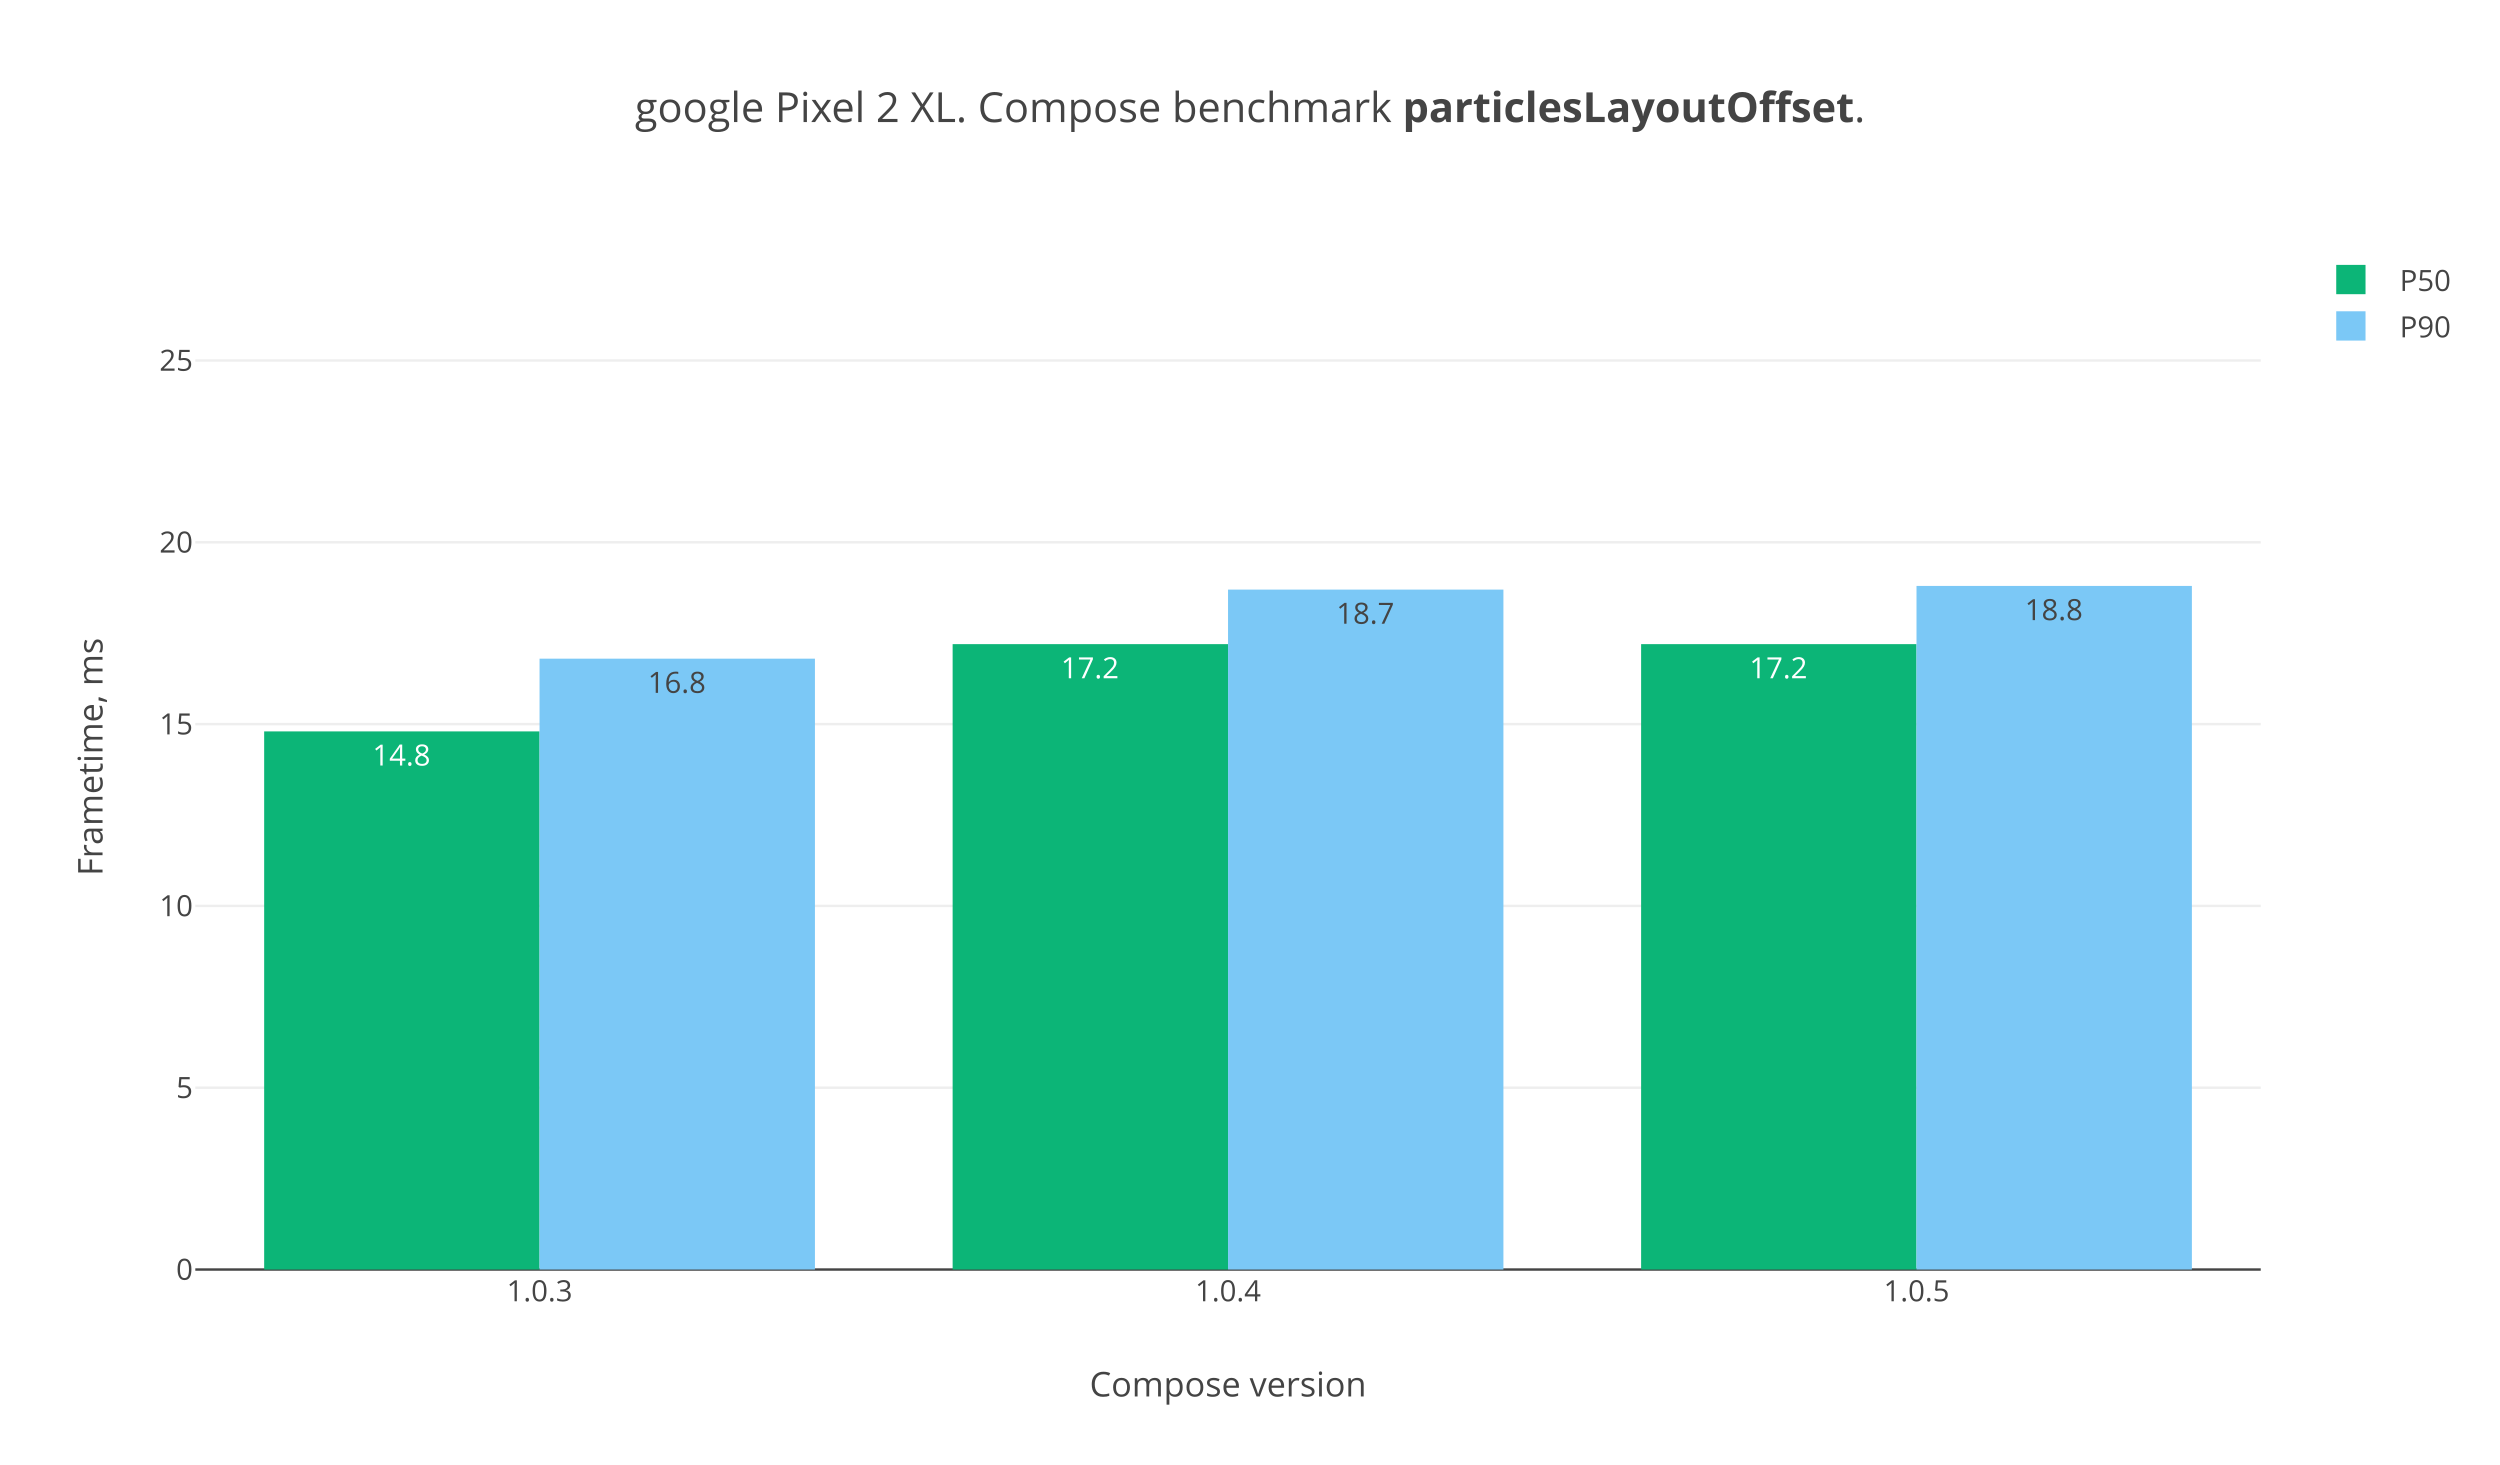
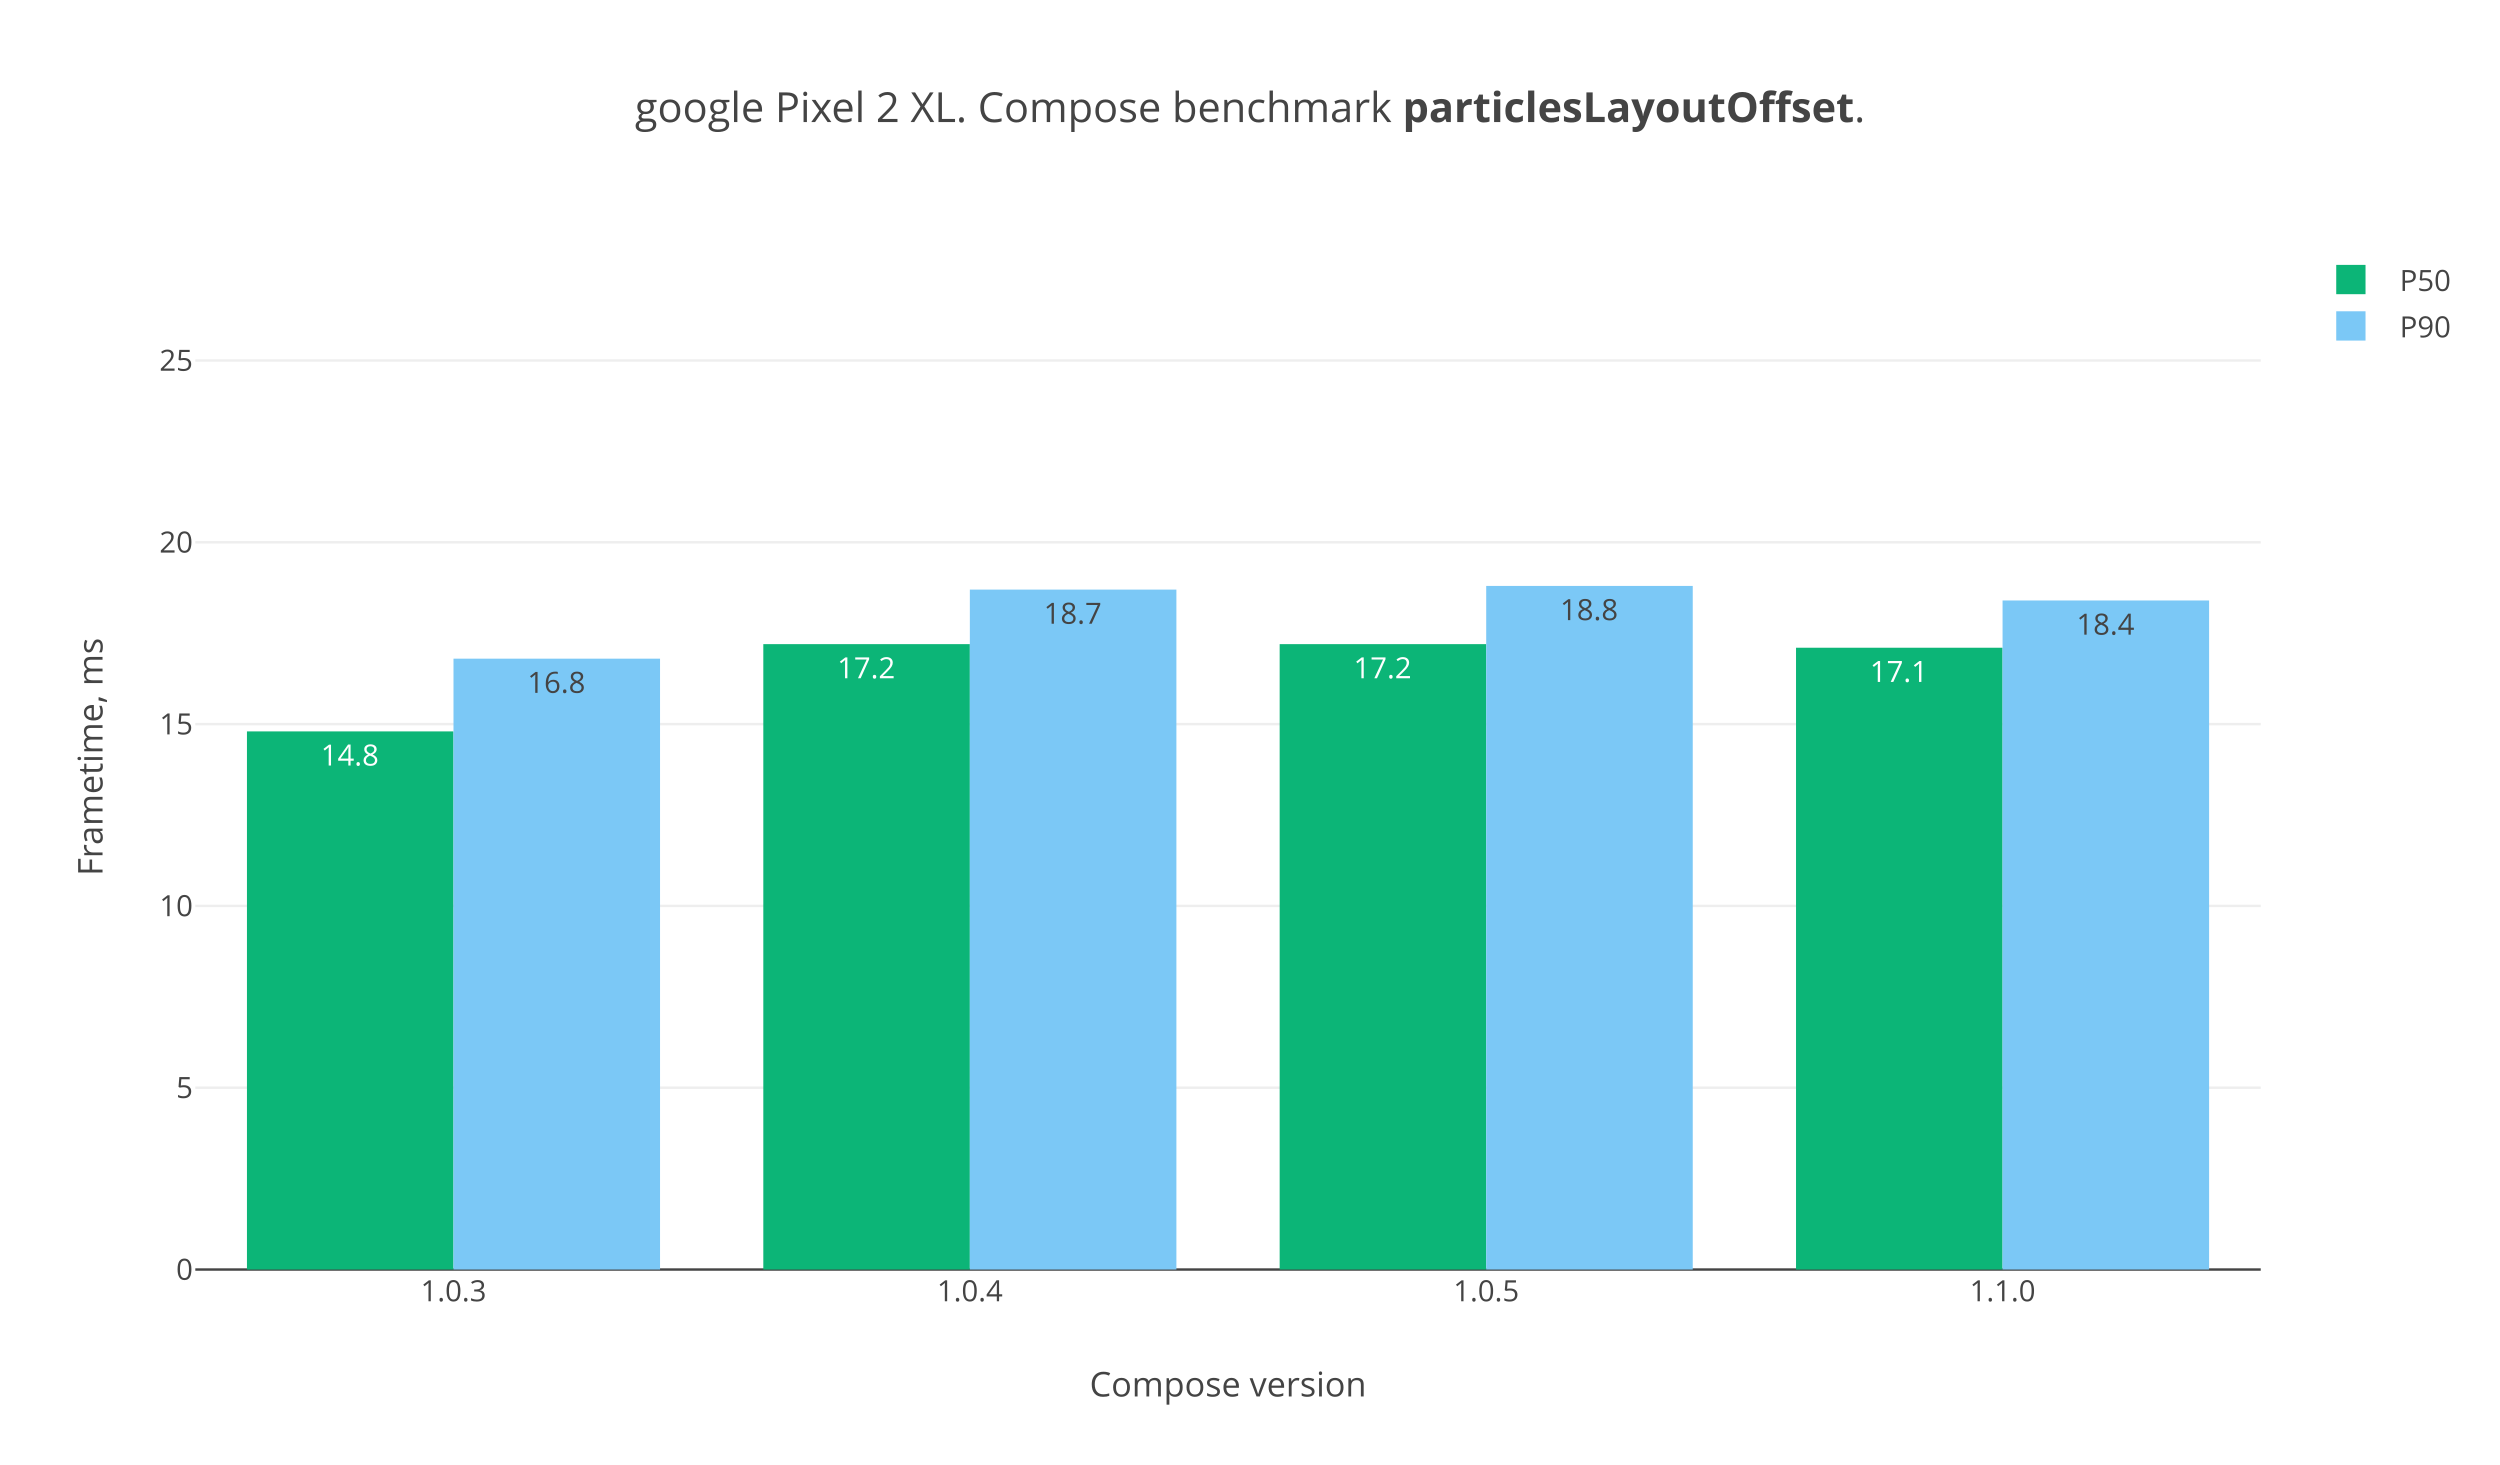
<svg xmlns="http://www.w3.org/2000/svg" class="main-svg" width="1024" height="600" style="" viewBox="0 0 1024 600">
  <rect x="0" y="0" width="1024" height="600" style="fill: rgb(255, 255, 255); fill-opacity: 1;" />
-   <defs id="defs-a4e4ff">
+   <defs id="defs-7b07c1">
    <g class="clips">
-       <clipPath id="clipa4e4ffxyplot" class="plotclip">
+       <clipPath id="clip7b07c1xyplot" class="plotclip">
        <rect width="846" height="420" />
      </clipPath>
-       <clipPath class="axesclip" id="clipa4e4ffx">
+       <clipPath class="axesclip" id="clip7b07c1x">
        <rect x="80" y="0" width="846" height="600" />
      </clipPath>
-       <clipPath class="axesclip" id="clipa4e4ffy">
+       <clipPath class="axesclip" id="clip7b07c1y">
        <rect x="0" y="100" width="1024" height="420" />
      </clipPath>
-       <clipPath class="axesclip" id="clipa4e4ffxy">
+       <clipPath class="axesclip" id="clip7b07c1xy">
        <rect x="80" y="100" width="846" height="420" />
      </clipPath>
    </g>
    <g class="gradients" />
  </defs>
  <g class="bglayer" />
  <g class="layer-below">
    <g class="imagelayer" />
    <g class="shapelayer" />
  </g>
  <g class="cartesianlayer">
    <g class="subplot xy">
      <g class="layer-subplot">
        <g class="shapelayer" />
        <g class="imagelayer" />
      </g>
      <g class="gridlayer">
        <g class="x" />
        <g class="y">
          <path class="ygrid crisp" transform="translate(0,445.53)" d="M80,0h846" style="stroke: rgb(238, 238, 238); stroke-opacity: 1; stroke-width: 1px;" />
          <path class="ygrid crisp" transform="translate(0,371.06)" d="M80,0h846" style="stroke: rgb(238, 238, 238); stroke-opacity: 1; stroke-width: 1px;" />
          <path class="ygrid crisp" transform="translate(0,296.6)" d="M80,0h846" style="stroke: rgb(238, 238, 238); stroke-opacity: 1; stroke-width: 1px;" />
          <path class="ygrid crisp" transform="translate(0,222.13)" d="M80,0h846" style="stroke: rgb(238, 238, 238); stroke-opacity: 1; stroke-width: 1px;" />
          <path class="ygrid crisp" transform="translate(0,147.66)" d="M80,0h846" style="stroke: rgb(238, 238, 238); stroke-opacity: 1; stroke-width: 1px;" />
        </g>
      </g>
      <g class="zerolinelayer">
        <path class="yzl zl crisp" transform="translate(0,520)" d="M80,0h846" style="stroke: rgb(68, 68, 68); stroke-opacity: 1; stroke-width: 1px;" />
      </g>
      <path class="xlines-below" />
      <path class="ylines-below" />
      <g class="overlines-below" />
      <g class="xaxislayer-below" />
      <g class="yaxislayer-below" />
      <g class="overaxes-below" />
-       <g class="plot" transform="translate(80,100)" clip-path="url('#clipa4e4ffxyplot')">
+       <g class="plot" transform="translate(80,100)" clip-path="url('#clip7b07c1xyplot')">
        <g class="barlayer mlayer">
          <g class="trace bars" style="opacity: 1;">
            <g class="points">
              <g class="point">
-                 <path d="M28.2,420V199.57H141V420Z" style="vector-effect: non-scaling-stroke; opacity: 1; stroke-width: 0px; fill: rgb(12, 181, 119); fill-opacity: 1;" />
-                 <text class="bartext bartext-inside" text-anchor="middle" data-notex="1" x="0" y="0" style="font-family: 'Open Sans', verdana, arial, sans-serif; font-size: 12px; fill: rgb(255, 255, 255); fill-opacity: 1; white-space: pre;" transform="translate(84.43594,213.57)">14.8</text>
-               </g>
-               <g class="point">
-                 <path d="M310.2,420V163.83H423V420Z" style="vector-effect: non-scaling-stroke; opacity: 1; stroke-width: 0px; fill: rgb(12, 181, 119); fill-opacity: 1;" />
-                 <text class="bartext bartext-inside" text-anchor="middle" data-notex="1" x="0" y="0" style="font-family: 'Open Sans', verdana, arial, sans-serif; font-size: 12px; fill: rgb(255, 255, 255); fill-opacity: 1; white-space: pre;" transform="translate(366.4359,177.83)">17.2</text>
-               </g>
-               <g class="point">
-                 <path d="M592.2,420V163.83H705V420Z" style="vector-effect: non-scaling-stroke; opacity: 1; stroke-width: 0px; fill: rgb(12, 181, 119); fill-opacity: 1;" />
-                 <text class="bartext bartext-inside" text-anchor="middle" data-notex="1" x="0" y="0" style="font-family: 'Open Sans', verdana, arial, sans-serif; font-size: 12px; fill: rgb(255, 255, 255); fill-opacity: 1; white-space: pre;" transform="translate(648.4359,177.83)">17.2</text>
+                 <path d="M21.15,420V199.57H105.75V420Z" style="vector-effect: non-scaling-stroke; opacity: 1; stroke-width: 0px; fill: rgb(12, 181, 119); fill-opacity: 1;" />
+                 <text class="bartext bartext-inside" text-anchor="middle" data-notex="1" x="0" y="0" style="font-family: 'Open Sans', verdana, arial, sans-serif; font-size: 12px; fill: rgb(255, 255, 255); fill-opacity: 1; white-space: pre;" transform="translate(63.28594,213.57)">14.8</text>
+               </g>
+               <g class="point">
+                 <path d="M232.65,420V163.83H317.25V420Z" style="vector-effect: non-scaling-stroke; opacity: 1; stroke-width: 0px; fill: rgb(12, 181, 119); fill-opacity: 1;" />
+                 <text class="bartext bartext-inside" text-anchor="middle" data-notex="1" x="0" y="0" style="font-family: 'Open Sans', verdana, arial, sans-serif; font-size: 12px; fill: rgb(255, 255, 255); fill-opacity: 1; white-space: pre;" transform="translate(274.7859,177.83)">17.2</text>
+               </g>
+               <g class="point">
+                 <path d="M444.15,420V163.83H528.75V420Z" style="vector-effect: non-scaling-stroke; opacity: 1; stroke-width: 0px; fill: rgb(12, 181, 119); fill-opacity: 1;" />
+                 <text class="bartext bartext-inside" text-anchor="middle" data-notex="1" x="0" y="0" style="font-family: 'Open Sans', verdana, arial, sans-serif; font-size: 12px; fill: rgb(255, 255, 255); fill-opacity: 1; white-space: pre;" transform="translate(486.2859,177.83)">17.2</text>
+               </g>
+               <g class="point">
+                 <path d="M655.65,420V165.32H740.25V420Z" style="vector-effect: non-scaling-stroke; opacity: 1; stroke-width: 0px; fill: rgb(12, 181, 119); fill-opacity: 1;" />
+                 <text class="bartext bartext-inside" text-anchor="middle" data-notex="1" x="0" y="0" style="font-family: 'Open Sans', verdana, arial, sans-serif; font-size: 12px; fill: rgb(255, 255, 255); fill-opacity: 1; white-space: pre;" transform="translate(697.7859,179.32)">17.1</text>
              </g>
            </g>
          </g>
          <g class="trace bars" style="opacity: 1;">
            <g class="points">
              <g class="point">
-                 <path d="M141,420V169.79H253.8V420Z" style="vector-effect: non-scaling-stroke; opacity: 1; stroke-width: 0px; fill: rgb(123, 200, 246); fill-opacity: 1;" />
-                 <text class="bartext bartext-inside" text-anchor="middle" data-notex="1" x="0" y="0" style="font-family: 'Open Sans', verdana, arial, sans-serif; font-size: 12px; fill: rgb(68, 68, 68); fill-opacity: 1; white-space: pre;" transform="translate(197.2359,183.79)">16.8</text>
-               </g>
-               <g class="point">
-                 <path d="M423,420V141.49H535.8V420Z" style="vector-effect: non-scaling-stroke; opacity: 1; stroke-width: 0px; fill: rgb(123, 200, 246); fill-opacity: 1;" />
-                 <text class="bartext bartext-inside" text-anchor="middle" data-notex="1" x="0" y="0" style="font-family: 'Open Sans', verdana, arial, sans-serif; font-size: 12px; fill: rgb(68, 68, 68); fill-opacity: 1; white-space: pre;" transform="translate(479.2359,155.49)">18.7</text>
-               </g>
-               <g class="point">
-                 <path d="M705,420V140H817.8V420Z" style="vector-effect: non-scaling-stroke; opacity: 1; stroke-width: 0px; fill: rgb(123, 200, 246); fill-opacity: 1;" />
-                 <text class="bartext bartext-inside" text-anchor="middle" data-notex="1" x="0" y="0" style="font-family: 'Open Sans', verdana, arial, sans-serif; font-size: 12px; fill: rgb(68, 68, 68); fill-opacity: 1; white-space: pre;" transform="translate(761.2359,154)">18.8</text>
+                 <path d="M105.75,420V169.79H190.35V420Z" style="vector-effect: non-scaling-stroke; opacity: 1; stroke-width: 0px; fill: rgb(123, 200, 246); fill-opacity: 1;" />
+                 <text class="bartext bartext-inside" text-anchor="middle" data-notex="1" x="0" y="0" style="font-family: 'Open Sans', verdana, arial, sans-serif; font-size: 12px; fill: rgb(68, 68, 68); fill-opacity: 1; white-space: pre;" transform="translate(147.8859,183.79)">16.8</text>
+               </g>
+               <g class="point">
+                 <path d="M317.25,420V141.49H401.85V420Z" style="vector-effect: non-scaling-stroke; opacity: 1; stroke-width: 0px; fill: rgb(123, 200, 246); fill-opacity: 1;" />
+                 <text class="bartext bartext-inside" text-anchor="middle" data-notex="1" x="0" y="0" style="font-family: 'Open Sans', verdana, arial, sans-serif; font-size: 12px; fill: rgb(68, 68, 68); fill-opacity: 1; white-space: pre;" transform="translate(359.3859,155.49)">18.7</text>
+               </g>
+               <g class="point">
+                 <path d="M528.75,420V140H613.35V420Z" style="vector-effect: non-scaling-stroke; opacity: 1; stroke-width: 0px; fill: rgb(123, 200, 246); fill-opacity: 1;" />
+                 <text class="bartext bartext-inside" text-anchor="middle" data-notex="1" x="0" y="0" style="font-family: 'Open Sans', verdana, arial, sans-serif; font-size: 12px; fill: rgb(68, 68, 68); fill-opacity: 1; white-space: pre;" transform="translate(570.8859,154)">18.8</text>
+               </g>
+               <g class="point">
+                 <path d="M740.25,420V145.96H824.85V420Z" style="vector-effect: non-scaling-stroke; opacity: 1; stroke-width: 0px; fill: rgb(123, 200, 246); fill-opacity: 1;" />
+                 <text class="bartext bartext-inside" text-anchor="middle" data-notex="1" x="0" y="0" style="font-family: 'Open Sans', verdana, arial, sans-serif; font-size: 12px; fill: rgb(68, 68, 68); fill-opacity: 1; white-space: pre;" transform="translate(782.3859,159.96)">18.4</text>
              </g>
            </g>
          </g>
        </g>
        <g class="scatterlayer mlayer">
-           <g class="trace scatter trace892c28" style="stroke-miterlimit: 2; opacity: 1;">
+           <g class="trace scatter tracec59798" style="stroke-miterlimit: 2; opacity: 1;">
            <g class="fills" />
            <g class="errorbars" />
            <g class="lines" />
            <g class="points" />
            <g class="text">
              <g class="textpoint" />
              <g class="textpoint" />
              <g class="textpoint" />
-             </g>
-           </g>
-           <g class="trace scatter trace684684" style="stroke-miterlimit: 2; opacity: 1;">
+               <g class="textpoint" />
+             </g>
+           </g>
+           <g class="trace scatter trace429aa0" style="stroke-miterlimit: 2; opacity: 1;">
            <g class="fills" />
            <g class="errorbars" />
            <g class="lines" />
            <g class="points" />
            <g class="text">
              <g class="textpoint" />
              <g class="textpoint" />
              <g class="textpoint" />
+               <g class="textpoint" />
            </g>
          </g>
        </g>
      </g>
      <g class="overplot" />
      <path class="xlines-above crisp" style="fill: none;" d="M0,0" />
      <path class="ylines-above crisp" style="fill: none;" d="M0,0" />
      <g class="overlines-above" />
      <g class="xaxislayer-above">
        <g class="xtick">
-           <text text-anchor="middle" x="0" y="533" transform="translate(221,0)" style="font-family: 'Open Sans', verdana, arial, sans-serif; font-size: 12px; fill: rgb(68, 68, 68); fill-opacity: 1; white-space: pre;">1.0.3</text>
-         </g>
-         <g class="xtick">
-           <text text-anchor="middle" x="0" y="533" transform="translate(503,0)" style="font-family: 'Open Sans', verdana, arial, sans-serif; font-size: 12px; fill: rgb(68, 68, 68); fill-opacity: 1; white-space: pre;">1.0.4</text>
-         </g>
-         <g class="xtick">
-           <text text-anchor="middle" x="0" y="533" transform="translate(785,0)" style="font-family: 'Open Sans', verdana, arial, sans-serif; font-size: 12px; fill: rgb(68, 68, 68); fill-opacity: 1; white-space: pre;">1.0.5</text>
+           <text text-anchor="middle" x="0" y="533" transform="translate(185.75,0)" style="font-family: 'Open Sans', verdana, arial, sans-serif; font-size: 12px; fill: rgb(68, 68, 68); fill-opacity: 1; white-space: pre;">1.0.3</text>
+         </g>
+         <g class="xtick">
+           <text text-anchor="middle" x="0" y="533" transform="translate(397.25,0)" style="font-family: 'Open Sans', verdana, arial, sans-serif; font-size: 12px; fill: rgb(68, 68, 68); fill-opacity: 1; white-space: pre;">1.0.4</text>
+         </g>
+         <g class="xtick">
+           <text text-anchor="middle" x="0" y="533" transform="translate(608.75,0)" style="font-family: 'Open Sans', verdana, arial, sans-serif; font-size: 12px; fill: rgb(68, 68, 68); fill-opacity: 1; white-space: pre;">1.0.5</text>
+         </g>
+         <g class="xtick">
+           <text text-anchor="middle" x="0" y="533" transform="translate(820.25,0)" style="font-family: 'Open Sans', verdana, arial, sans-serif; font-size: 12px; fill: rgb(68, 68, 68); fill-opacity: 1; white-space: pre;">1.1.0</text>
        </g>
      </g>
      <g class="yaxislayer-above">
        <g class="ytick">
          <text text-anchor="end" x="79" y="4.2" transform="translate(0,520)" style="font-family: 'Open Sans', verdana, arial, sans-serif; font-size: 12px; fill: rgb(68, 68, 68); fill-opacity: 1; white-space: pre;">0</text>
        </g>
        <g class="ytick">
          <text text-anchor="end" x="79" y="4.2" transform="translate(0,445.53)" style="font-family: 'Open Sans', verdana, arial, sans-serif; font-size: 12px; fill: rgb(68, 68, 68); fill-opacity: 1; white-space: pre;">5</text>
        </g>
        <g class="ytick">
          <text text-anchor="end" x="79" y="4.2" transform="translate(0,371.06)" style="font-family: 'Open Sans', verdana, arial, sans-serif; font-size: 12px; fill: rgb(68, 68, 68); fill-opacity: 1; white-space: pre;">10</text>
        </g>
        <g class="ytick">
          <text text-anchor="end" x="79" y="4.2" transform="translate(0,296.6)" style="font-family: 'Open Sans', verdana, arial, sans-serif; font-size: 12px; fill: rgb(68, 68, 68); fill-opacity: 1; white-space: pre;">15</text>
        </g>
        <g class="ytick">
          <text text-anchor="end" x="79" y="4.2" transform="translate(0,222.13)" style="font-family: 'Open Sans', verdana, arial, sans-serif; font-size: 12px; fill: rgb(68, 68, 68); fill-opacity: 1; white-space: pre;">20</text>
        </g>
        <g class="ytick">
          <text text-anchor="end" x="79" y="4.2" transform="translate(0,147.66)" style="font-family: 'Open Sans', verdana, arial, sans-serif; font-size: 12px; fill: rgb(68, 68, 68); fill-opacity: 1; white-space: pre;">25</text>
        </g>
      </g>
      <g class="overaxes-above" />
    </g>
  </g>
  <g class="polarlayer" />
  <g class="ternarylayer" />
  <g class="geolayer" />
  <g class="funnelarealayer" />
  <g class="pielayer" />
  <g class="treemaplayer" />
  <g class="sunburstlayer" />
  <g class="glimages" />
-   <defs id="topdefs-a4e4ff">
+   <defs id="topdefs-7b07c1">
    <g class="clips" />
-     <clipPath id="legenda4e4ff">
+     <clipPath id="legend7b07c1">
      <rect width="69" height="48" x="0" y="0" />
    </clipPath>
  </defs>
  <g class="layer-above">
    <g class="imagelayer" />
    <g class="shapelayer" />
  </g>
  <g class="infolayer">
    <g class="legend" pointer-events="all" transform="translate(942.92,100)">
      <rect class="bg" shape-rendering="crispEdges" style="stroke: rgb(68, 68, 68); stroke-opacity: 1; fill: rgb(255, 255, 255); fill-opacity: 1; stroke-width: 0px;" width="69" height="48" x="0" y="0" />
-       <g class="scrollbox" transform="" clip-path="url('#legenda4e4ff')">
+       <g class="scrollbox" transform="" clip-path="url('#legend7b07c1')">
        <g class="groups">
          <g class="traces" style="opacity: 1;" transform="translate(0,14.5)">
            <text class="legendtext" text-anchor="start" x="40" y="4.68" style="font-family: 'Open Sans', verdana, arial, sans-serif; font-size: 12px; fill: rgb(68, 68, 68); fill-opacity: 1; white-space: pre;">P50</text>
            <g class="layers" style="opacity: 1;">
              <g class="legendfill" />
              <g class="legendlines" />
              <g class="legendsymbols">
                <g class="legendpoints">
                  <path class="legendundefined" d="M6,6H-6V-6H6Z" transform="translate(20,0)" style="stroke-width: 0px; fill: rgb(12, 181, 119); fill-opacity: 1;" />
                </g>
              </g>
            </g>
            <rect class="legendtoggle" x="0" y="-9.5" width="63.688" height="19" style="fill: rgb(0, 0, 0); fill-opacity: 0;" />
          </g>
          <g class="traces" style="opacity: 1;" transform="translate(0,33.5)">
            <text class="legendtext" text-anchor="start" x="40" y="4.68" style="font-family: 'Open Sans', verdana, arial, sans-serif; font-size: 12px; fill: rgb(68, 68, 68); fill-opacity: 1; white-space: pre;">P90</text>
            <g class="layers" style="opacity: 1;">
              <g class="legendfill" />
              <g class="legendlines" />
              <g class="legendsymbols">
                <g class="legendpoints">
                  <path class="legendundefined" d="M6,6H-6V-6H6Z" transform="translate(20,0)" style="stroke-width: 0px; fill: rgb(123, 200, 246); fill-opacity: 1;" />
                </g>
              </g>
            </g>
            <rect class="legendtoggle" x="0" y="-9.5" width="63.688" height="19" style="fill: rgb(0, 0, 0); fill-opacity: 0;" />
          </g>
        </g>
      </g>
      <rect class="scrollbar" rx="20" ry="3" width="0" height="0" style="fill: rgb(128, 139, 164); fill-opacity: 1;" x="0" y="0" />
    </g>
    <g class="g-gtitle">
      <text class="gtitle" x="512" y="50" text-anchor="middle" dy="0em" style="font-family: 'Open Sans', verdana, arial, sans-serif; font-size: 17px; fill: rgb(68, 68, 68); opacity: 1; font-weight: normal; white-space: pre;">google Pixel 2 XL. Compose benchmark <tspan style="font-weight:bold">particlesLayoutOffset</tspan>.</text>
    </g>
    <g class="g-xtitle">
      <text class="xtitle" x="503" y="572" text-anchor="middle" style="font-family: 'Open Sans', verdana, arial, sans-serif; font-size: 14px; fill: rgb(68, 68, 68); opacity: 1; font-weight: normal; white-space: pre;">Compose version</text>
    </g>
    <g class="g-ytitle">
      <text class="ytitle" transform="rotate(-90,42,310)" x="42" y="310" text-anchor="middle" style="font-family: 'Open Sans', verdana, arial, sans-serif; font-size: 14px; fill: rgb(68, 68, 68); opacity: 1; font-weight: normal; white-space: pre;">Frametime, ms</text>
    </g>
  </g>
</svg>
